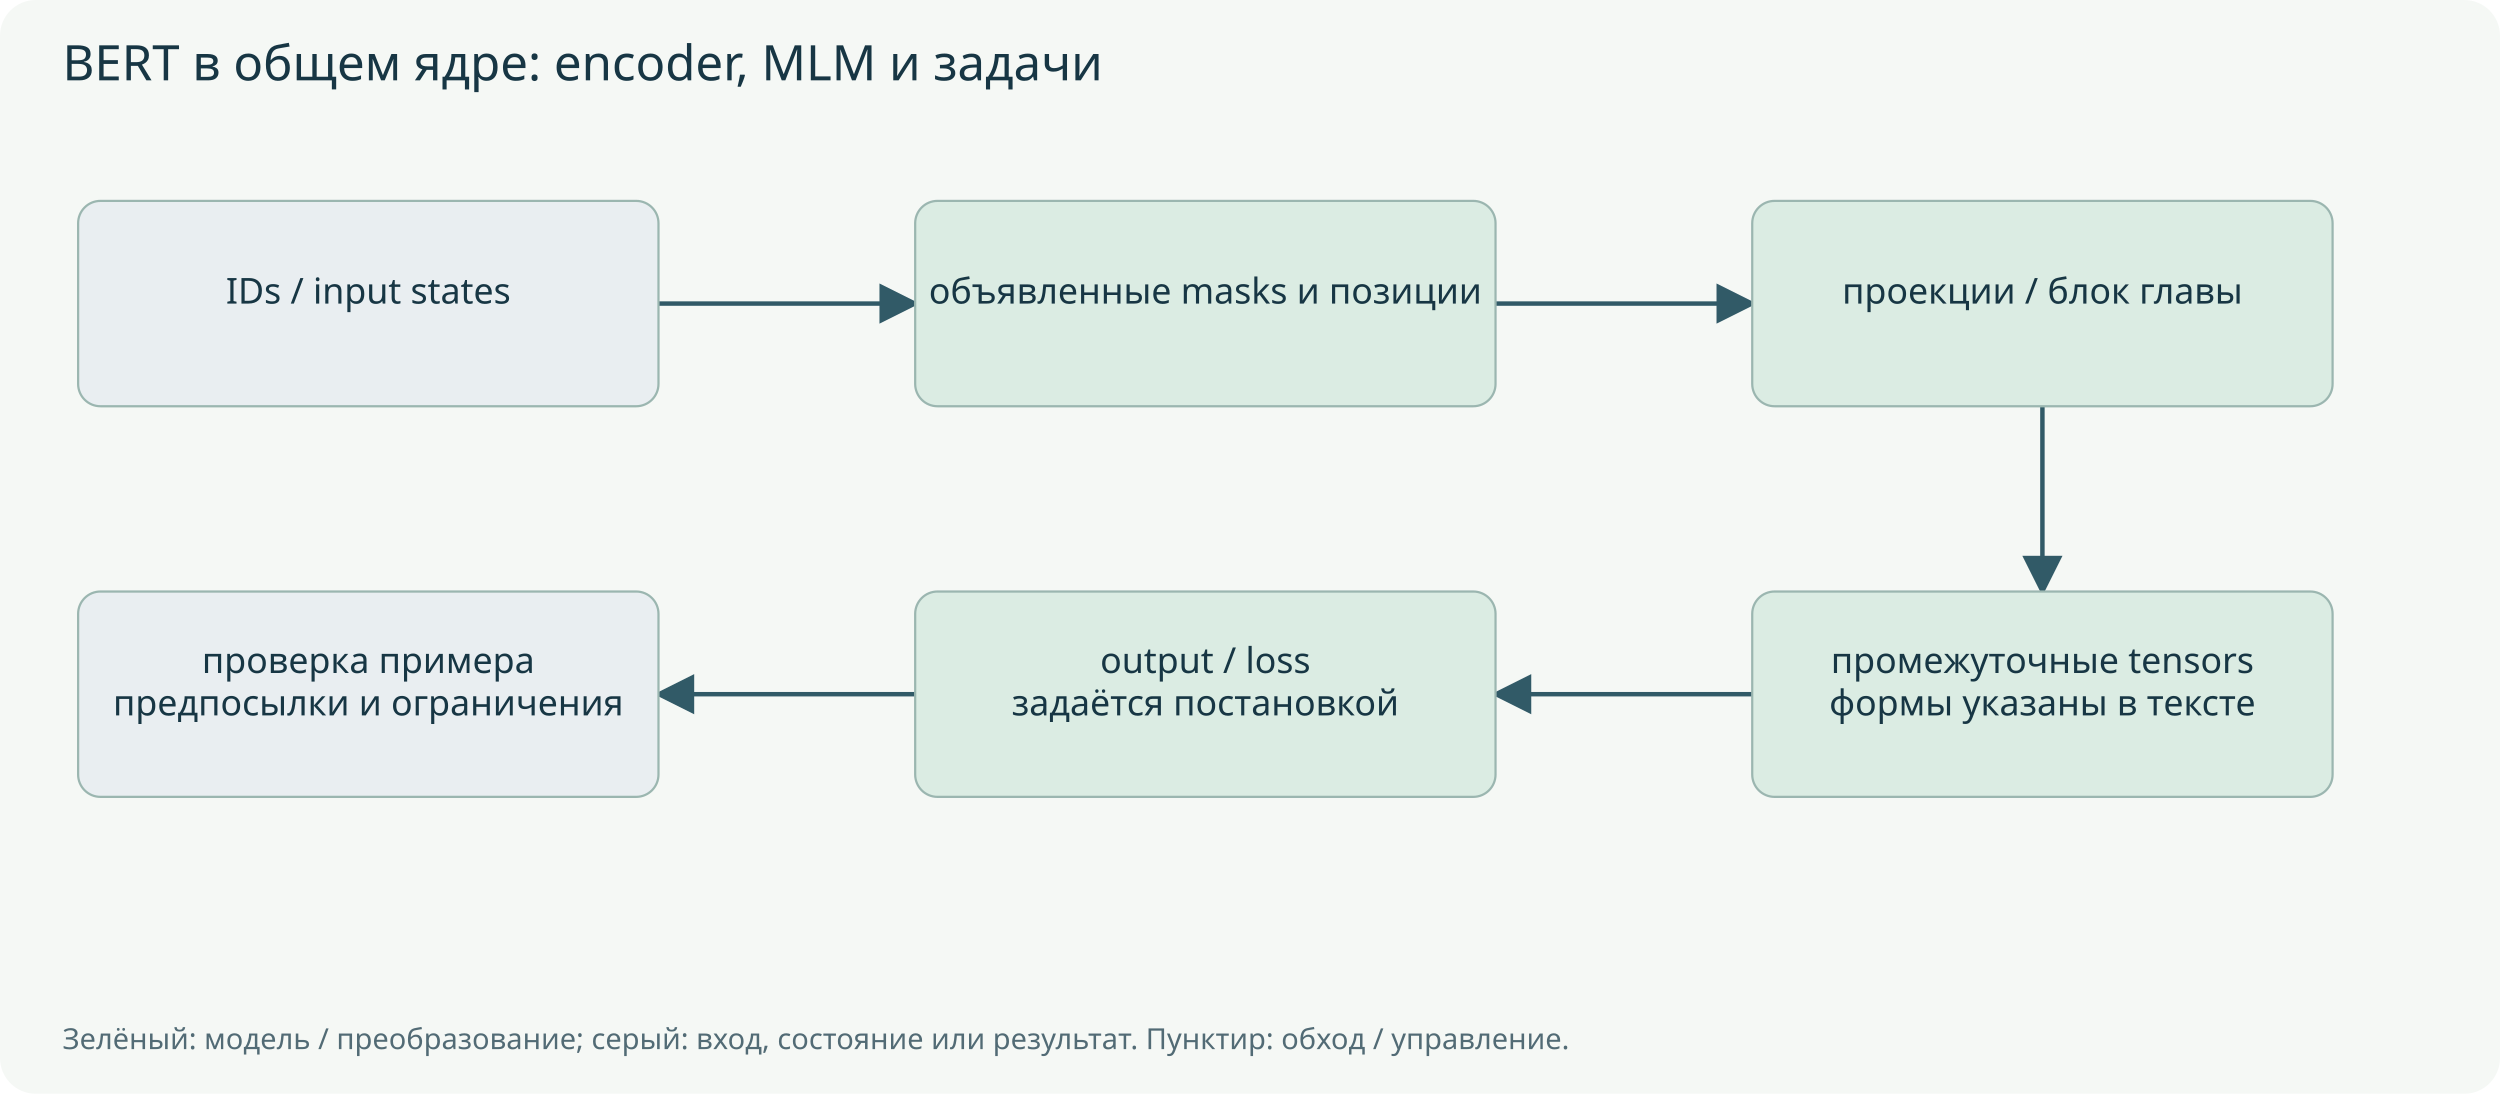
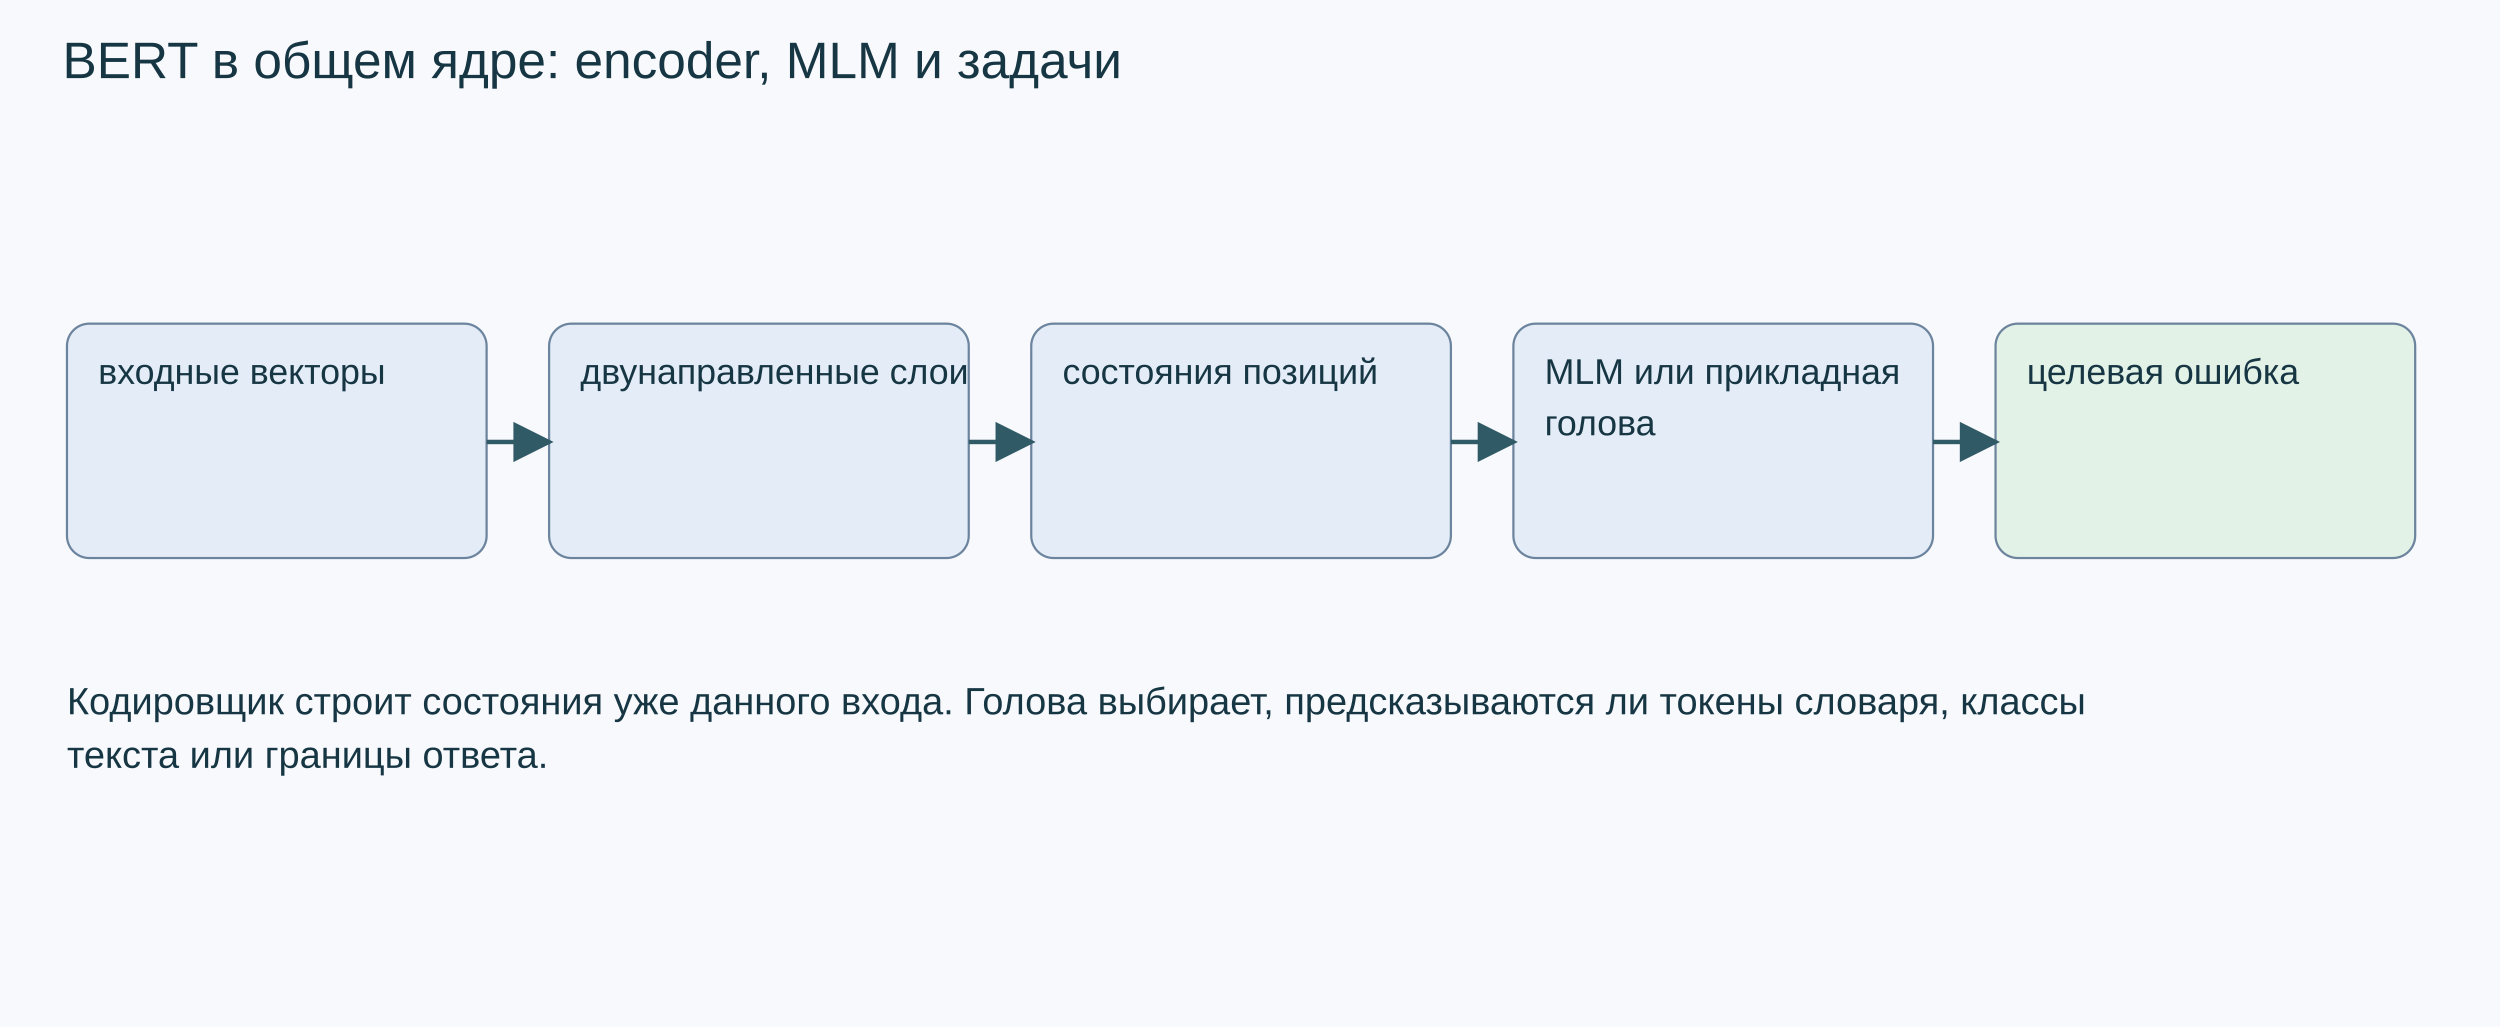
- <svg xmlns="http://www.w3.org/2000/svg" viewBox="0 0 1120 490" role="img" aria-labelledby="title desc">
+ <svg xmlns="http://www.w3.org/2000/svg" viewBox="0 0 1120 460" role="img" aria-labelledby="title desc">
  <defs>
    <marker id="arrow" markerWidth="9" markerHeight="9" refX="8" refY="4.5" orient="auto">
      <path d="M0,0 L9,4.5 L0,9" fill="#315a67" />
    </marker>
  </defs>
-   <rect width="1120" height="490" rx="16" fill="#f5f8f5" />
-   <text x="28" y="36" font-family="Segoe UI,sans-serif" font-size="22" fill="#173644">BERT в общем ядре: encoder, MLM и задачи</text>
-   <path d="M295,136 L410,136" fill="none" stroke="#315a67" stroke-width="2" marker-end="url(#arrow)" />
-   <path d="M670,136 L785,136" fill="none" stroke="#315a67" stroke-width="2" marker-end="url(#arrow)" />
-   <path d="M915,182 L915,265" fill="none" stroke="#315a67" stroke-width="2" marker-end="url(#arrow)" />
-   <path d="M785,311 L670,311" fill="none" stroke="#315a67" stroke-width="2" marker-end="url(#arrow)" />
-   <path d="M410,311 L295,311" fill="none" stroke="#315a67" stroke-width="2" marker-end="url(#arrow)" />
-   <rect x="35" y="90" width="260" height="92" rx="10" fill="#e9eef1" stroke="#9bb6b0" />
-   <text x="165" y="136.0" text-anchor="middle" font-family="Segoe UI,sans-serif" font-size="16" fill="#173644">IDs / input states</text>
-   <rect x="410" y="90" width="260" height="92" rx="10" fill="#dbece3" stroke="#9bb6b0" />
-   <text x="540" y="136.0" text-anchor="middle" font-family="Segoe UI,sans-serif" font-size="16" fill="#173644">объявленные masks и позиции</text>
-   <rect x="785" y="90" width="260" height="92" rx="10" fill="#dbece3" stroke="#9bb6b0" />
-   <text x="915" y="136.0" text-anchor="middle" font-family="Segoe UI,sans-serif" font-size="16" fill="#173644">проекции / блок главы</text>
-   <rect x="785" y="265" width="260" height="92" rx="10" fill="#dbece3" stroke="#9bb6b0" />
-   <text x="915" y="301.5" text-anchor="middle" font-family="Segoe UI,sans-serif" font-size="16" fill="#173644">промежуточные tensors</text>
-   <text x="915" y="320.5" text-anchor="middle" font-family="Segoe UI,sans-serif" font-size="16" fill="#173644">формы указаны в тексте</text>
-   <rect x="410" y="265" width="260" height="92" rx="10" fill="#dbece3" stroke="#9bb6b0" />
-   <text x="540" y="301.5" text-anchor="middle" font-family="Segoe UI,sans-serif" font-size="16" fill="#173644">output / loss</text>
-   <text x="540" y="320.5" text-anchor="middle" font-family="Segoe UI,sans-serif" font-size="16" fill="#173644">задаётся постановкой</text>
-   <rect x="35" y="265" width="260" height="92" rx="10" fill="#e9eef1" stroke="#9bb6b0" />
-   <text x="165" y="301.5" text-anchor="middle" font-family="Segoe UI,sans-serif" font-size="16" fill="#173644">проверка примера</text>
-   <text x="165" y="320.5" text-anchor="middle" font-family="Segoe UI,sans-serif" font-size="16" fill="#173644">предпосылки и ограничения</text>
-   <text x="28" y="470" font-family="Segoe UI,sans-serif" font-size="13" fill="#526b75">Зелёный: модель / преобразование; серый: вход, состояние или результат. Пунктир: обход / управление.</text>
+   <rect width="1120" height="460" fill="#f7f9fc" />
+   <text x="28" y="35" font-family="Segoe UI,Arial,sans-serif" font-size="23" fill="#173644">
+     <tspan x="28" dy="0">BERT в общем ядре: encoder, MLM и задачи</tspan>
+   </text>
+   <rect x="30" y="145" width="188" height="105" rx="10" fill="#e4edf7" stroke="#6c849d" />
+   <text x="44" y="172" font-family="Segoe UI,Arial,sans-serif" font-size="16" fill="#173644">
+     <tspan x="44" dy="0">входные векторы</tspan>
+   </text>
+   <rect x="246" y="145" width="188" height="105" rx="10" fill="#e4edf7" stroke="#6c849d" />
+   <text x="260" y="172" font-family="Segoe UI,Arial,sans-serif" font-size="16" fill="#173644">
+     <tspan x="260" dy="0">двунаправленные слои</tspan>
+   </text>
+   <path d="M218,198 L246,198" fill="none" stroke="#315a67" stroke-width="2" marker-end="url(#arrow)" />
+   <rect x="462" y="145" width="188" height="105" rx="10" fill="#e4edf7" stroke="#6c849d" />
+   <text x="476" y="172" font-family="Segoe UI,Arial,sans-serif" font-size="16" fill="#173644">
+     <tspan x="476" dy="0">состояния позиций</tspan>
+   </text>
+   <path d="M434,198 L462,198" fill="none" stroke="#315a67" stroke-width="2" marker-end="url(#arrow)" />
+   <rect x="678" y="145" width="188" height="105" rx="10" fill="#e4edf7" stroke="#6c849d" />
+   <text x="692" y="172" font-family="Segoe UI,Arial,sans-serif" font-size="16" fill="#173644">
+     <tspan x="692" dy="0">MLM или прикладная</tspan>
+     <tspan x="692" dy="23">голова</tspan>
+   </text>
+   <path d="M650,198 L678,198" fill="none" stroke="#315a67" stroke-width="2" marker-end="url(#arrow)" />
+   <rect x="894" y="145" width="188" height="105" rx="10" fill="#e3f2e7" stroke="#6c849d" />
+   <text x="908" y="172" font-family="Segoe UI,Arial,sans-serif" font-size="16" fill="#173644">
+     <tspan x="908" dy="0">целевая ошибка</tspan>
+   </text>
+   <path d="M866,198 L894,198" fill="none" stroke="#315a67" stroke-width="2" marker-end="url(#arrow)" />
+   <text x="30" y="320" font-family="Segoe UI,Arial,sans-serif" font-size="17" fill="#173644">
+     <tspan x="30" dy="0">Кодировщик строит состояния уже данного входа. Голова выбирает, предсказываются ли токены словаря, классы</tspan>
+     <tspan x="30" dy="24">текста или границы ответа.</tspan>
+   </text>
</svg>
